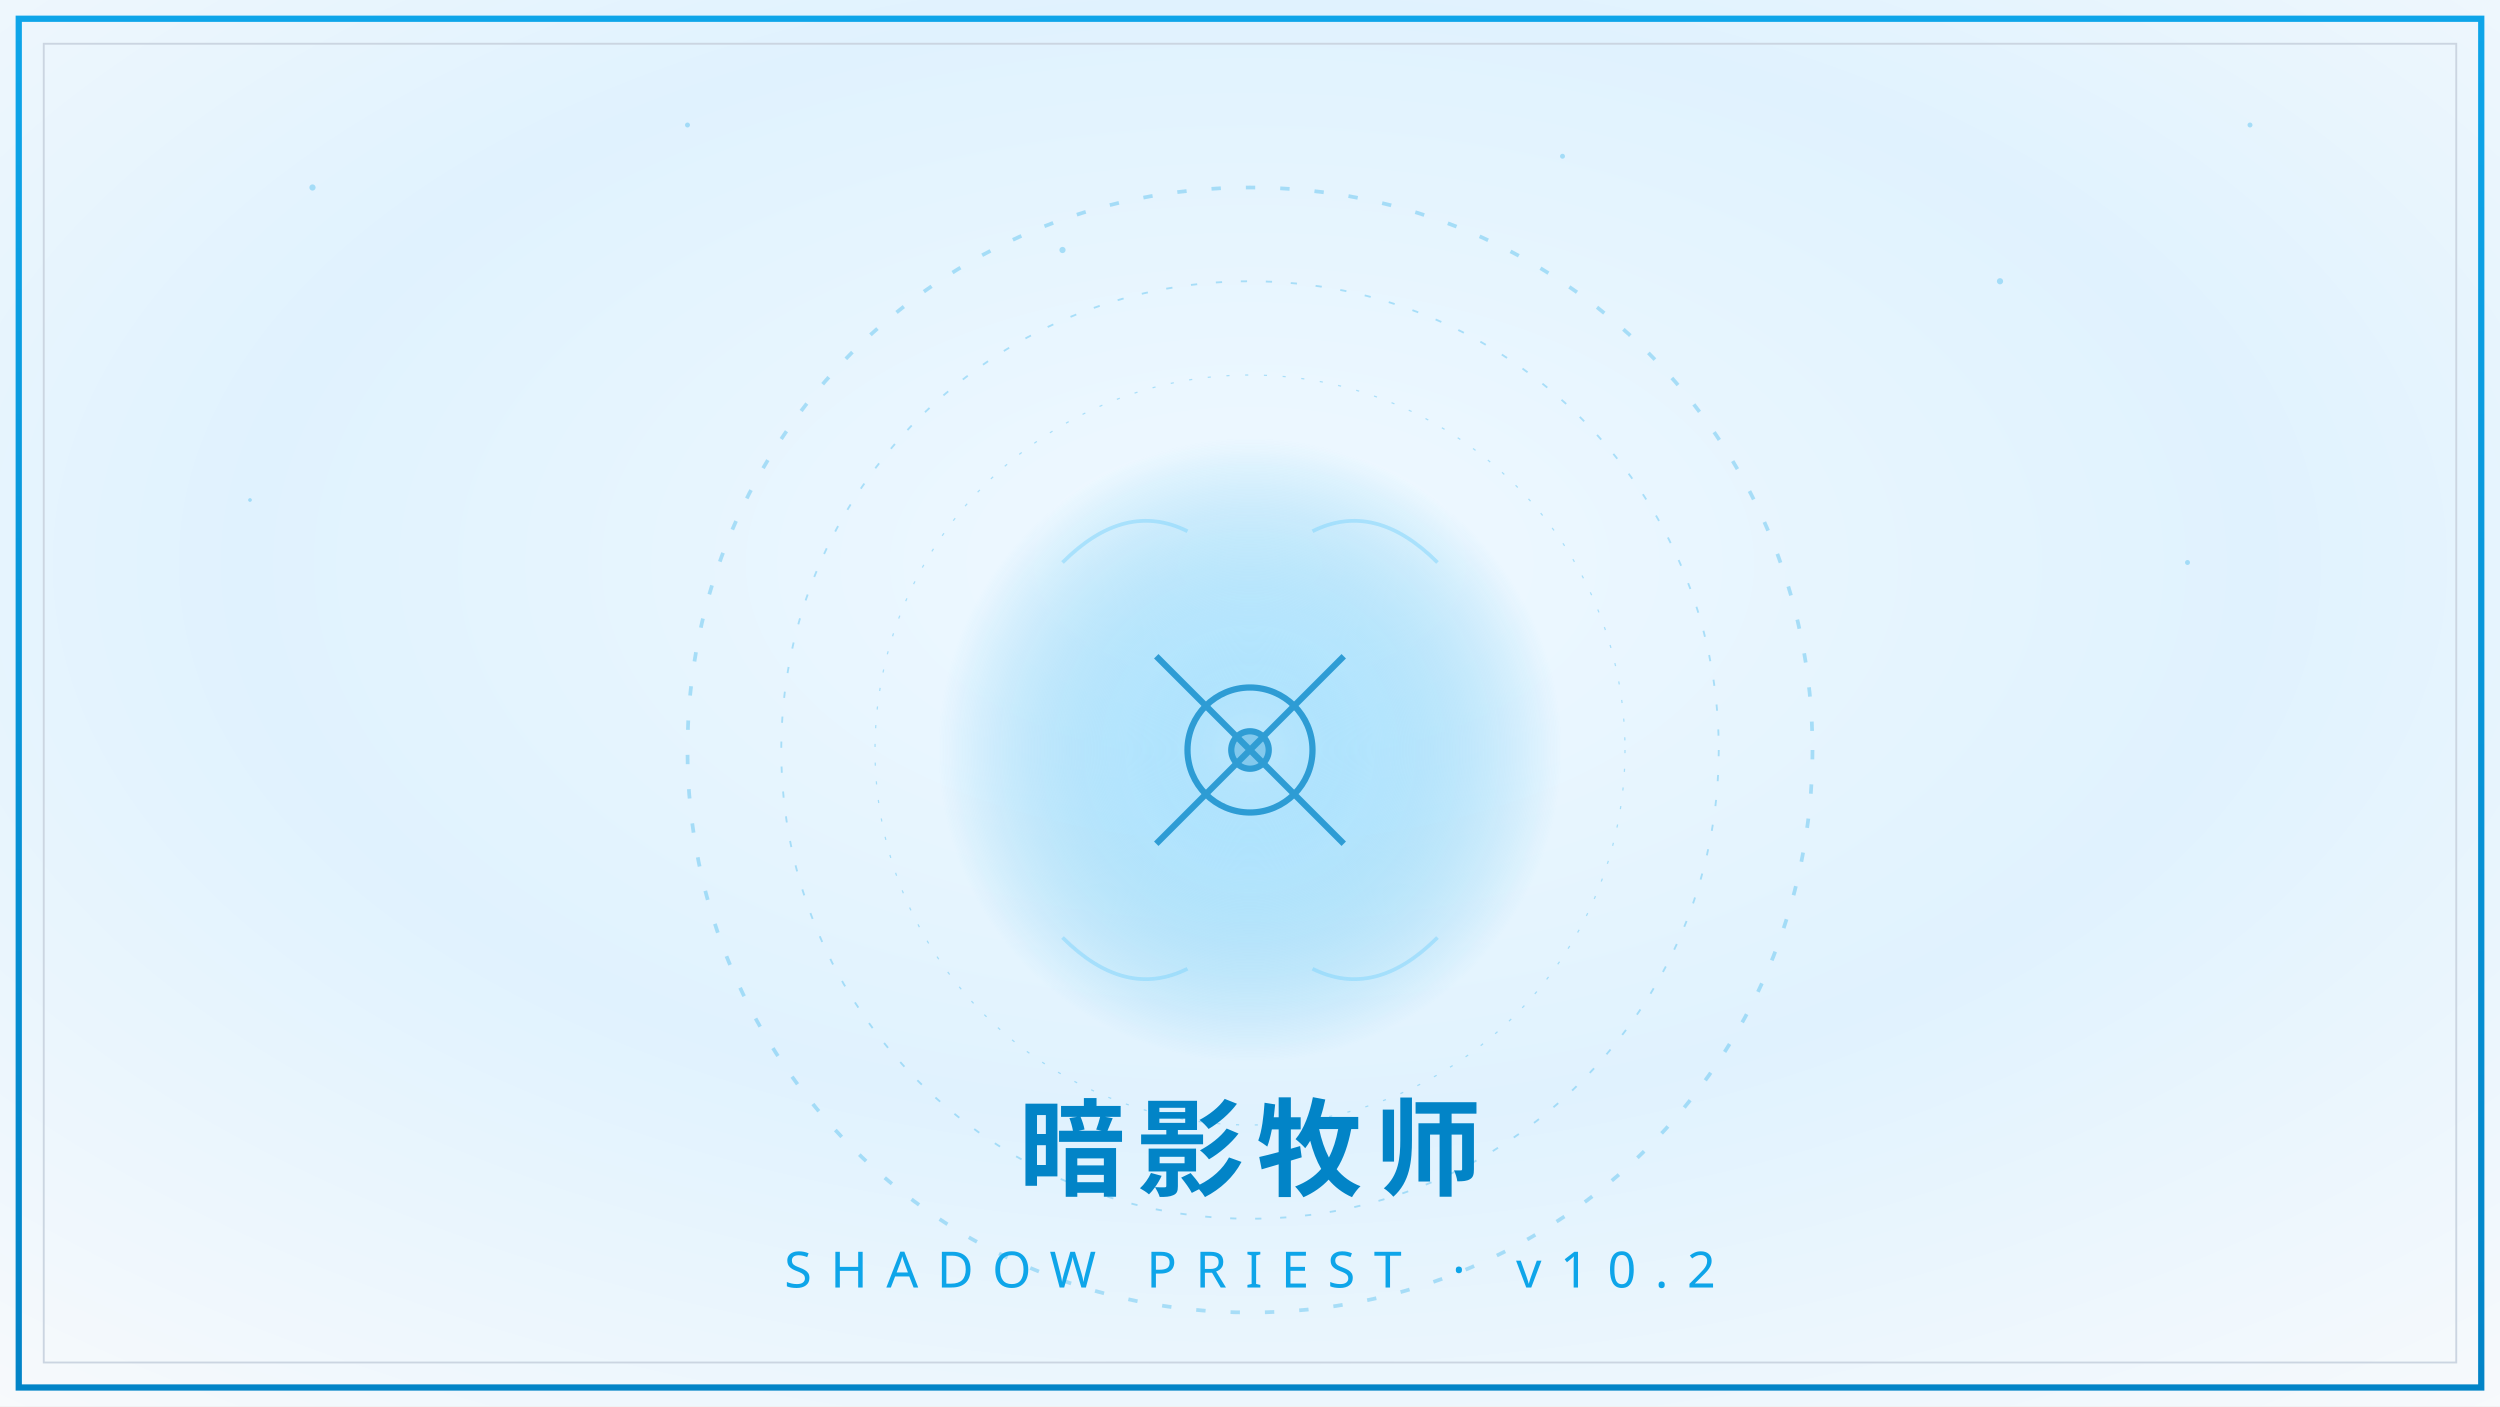
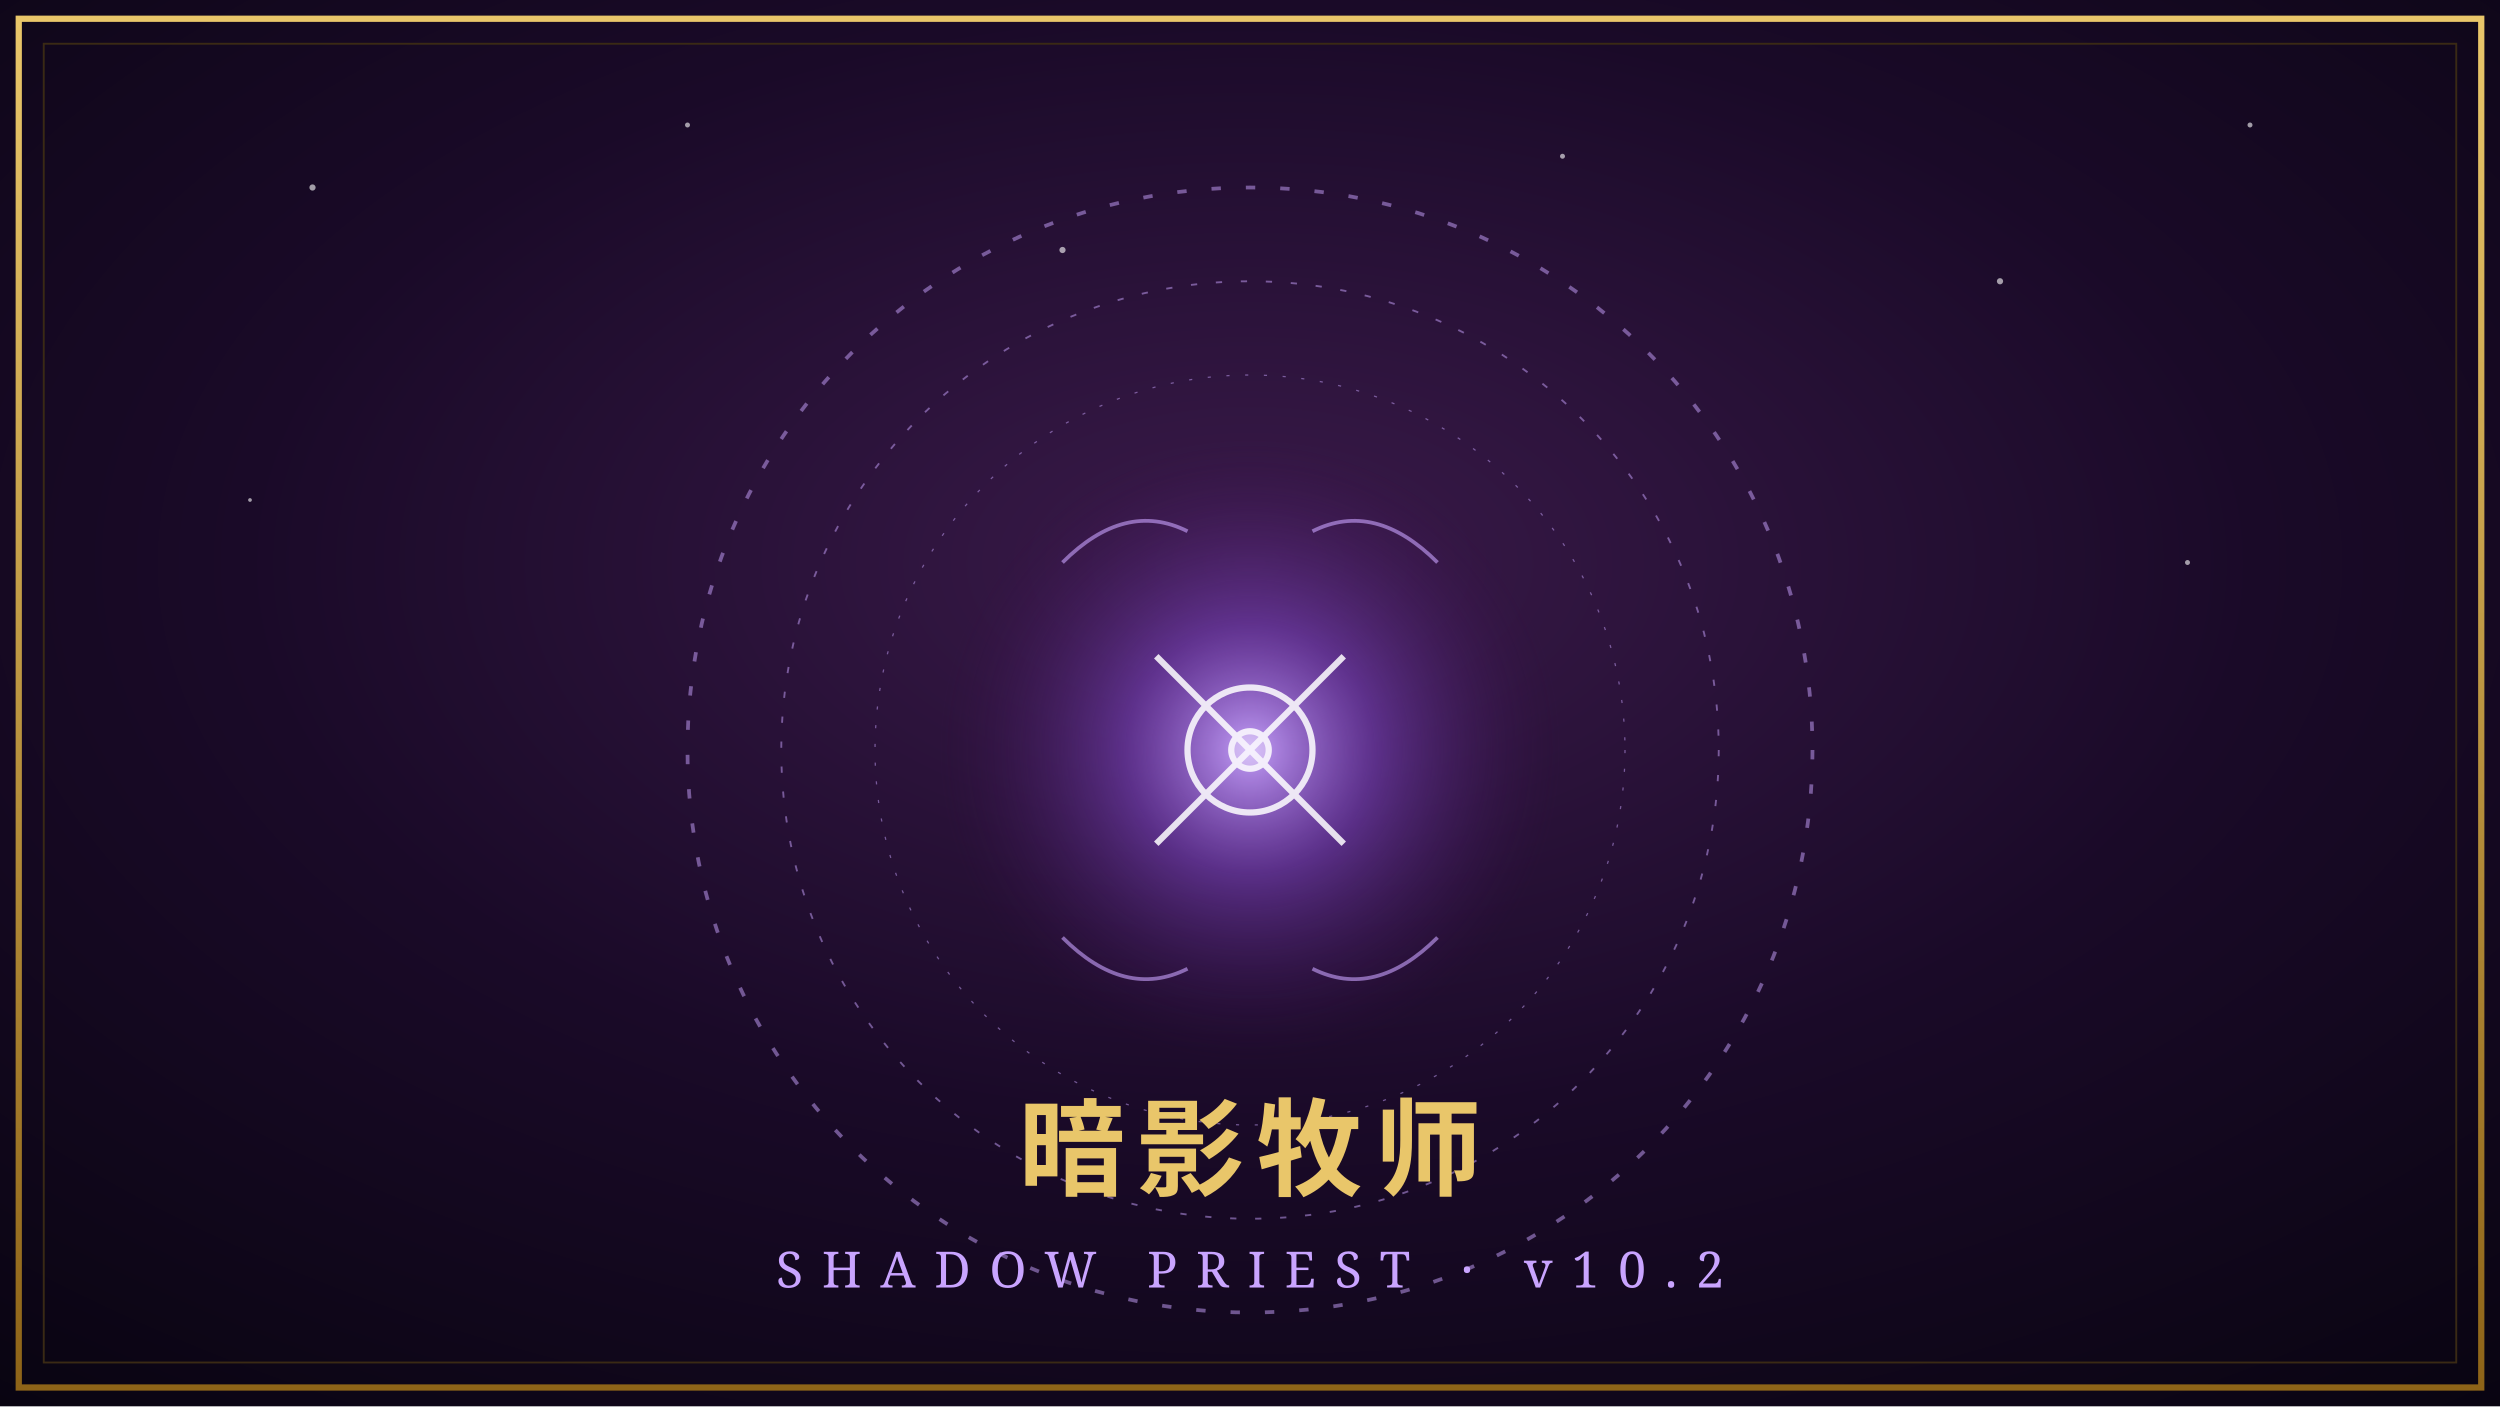
<svg xmlns="http://www.w3.org/2000/svg" viewBox="0 0 800 450" preserveAspectRatio="xMidYMid slice" role="img" aria-label="暗影牧师宏 预览图">
  <defs>
    <radialGradient id="bg-shadow" cx="50%" cy="40%" r="80%">
-       <stop offset="0%" stop-color="#f0f9ff" />
-       <stop offset="50%" stop-color="#e0f2fe" />
-       <stop offset="100%" stop-color="#f8fafc" />
+       <stop offset="0%" stop-color="#3a1a4a" />
+       <stop offset="50%" stop-color="#1a0a28" />
+       <stop offset="100%" stop-color="#080410" />
    </radialGradient>
    <radialGradient id="orb-shadow" cx="50%" cy="50%" r="50%">
-       <stop offset="0%" stop-color="#bae6fd" stop-opacity="0.95" />
-       <stop offset="40%" stop-color="#7dd3fc" stop-opacity="0.5" />
-       <stop offset="100%" stop-color="#0ea5e9" stop-opacity="0" />
+       <stop offset="0%" stop-color="#c9a4ff" stop-opacity="0.95" />
+       <stop offset="40%" stop-color="#8a4cd6" stop-opacity="0.5" />
+       <stop offset="100%" stop-color="#3a0a4a" stop-opacity="0" />
    </radialGradient>
    <linearGradient id="frame-shadow" x1="0" x2="0" y1="0" y2="1">
-       <stop offset="0%" stop-color="#0ea5e9" />
-       <stop offset="100%" stop-color="#0284c7" />
+       <stop offset="0%" stop-color="#e9c66a" />
+       <stop offset="100%" stop-color="#8e6418" />
    </linearGradient>
  </defs>
  <rect width="800" height="450" fill="url(#bg-shadow)" />
-   <g fill="#0ea5e9" opacity="0.3">
+   <g fill="#fff" opacity="0.6">
    <circle cx="100" cy="60" r="1" />
    <circle cx="220" cy="40" r="0.8" />
    <circle cx="340" cy="80" r="1" />
    <circle cx="500" cy="50" r="0.8" />
    <circle cx="640" cy="90" r="1" />
    <circle cx="720" cy="40" r="0.8" />
    <circle cx="80" cy="160" r="0.6" />
    <circle cx="700" cy="180" r="0.8" />
  </g>
-   <g transform="translate(400 240)" opacity="0.3" fill="none" stroke="#0ea5e9">
+   <g transform="translate(400 240)" opacity="0.5" fill="none" stroke="#c9a4ff">
    <circle r="180" stroke-width="1.2" stroke-dasharray="3 8" />
    <circle r="150" stroke-width="0.6" stroke-dasharray="2 6" />
    <circle r="120" stroke-width="0.4" stroke-dasharray="1 5" />
  </g>
  <circle cx="400" cy="240" r="100" fill="url(#orb-shadow)" />
-   <g stroke="#7dd3fc" stroke-width="1.2" fill="none" opacity="0.5">
+   <g stroke="#c9a4ff" stroke-width="1.2" fill="none" opacity="0.6">
    <path d="M340 180 Q360 160 380 170" />
    <path d="M460 180 Q440 160 420 170" />
    <path d="M340 300 Q360 320 380 310" />
    <path d="M460 300 Q440 320 420 310" />
  </g>
-   <g transform="translate(400 240)" stroke="#0284c7" stroke-width="2" fill="none" opacity="0.75">
+   <g transform="translate(400 240)" stroke="#fff" stroke-width="2" fill="none" opacity="0.85">
    <path d="M-30 -30 L30 30 M30 -30 L-30 30" />
    <circle r="20" />
-     <circle r="6" fill="#0284c7" fill-opacity="0.4" />
+     <circle r="6" fill="#fff" fill-opacity="0.4" />
  </g>
-   <g font-family="system-ui, sans-serif" text-anchor="middle">
-     <text x="400" y="380" fill="#0284c7" font-size="34" font-weight="700" letter-spacing="4">暗影牧师</text>
-     <text x="400" y="412" fill="#0ea5e9" font-size="16" letter-spacing="6">SHADOW PRIEST · v10.2</text>
+   <g font-family="serif" text-anchor="middle">
+     <text x="400" y="380" fill="#e9c66a" font-size="34" font-weight="700" letter-spacing="4">暗影牧师</text>
+     <text x="400" y="412" fill="#c9a4ff" font-size="16" letter-spacing="6">SHADOW PRIEST · v10.2</text>
  </g>
  <rect x="6" y="6" width="788" height="438" fill="none" stroke="url(#frame-shadow)" stroke-width="2" />
-   <rect x="14" y="14" width="772" height="422" fill="none" stroke="#cbd5e1" stroke-width="0.6" />
+   <rect x="14" y="14" width="772" height="422" fill="none" stroke="#3a2a14" stroke-width="0.6" />
</svg>
